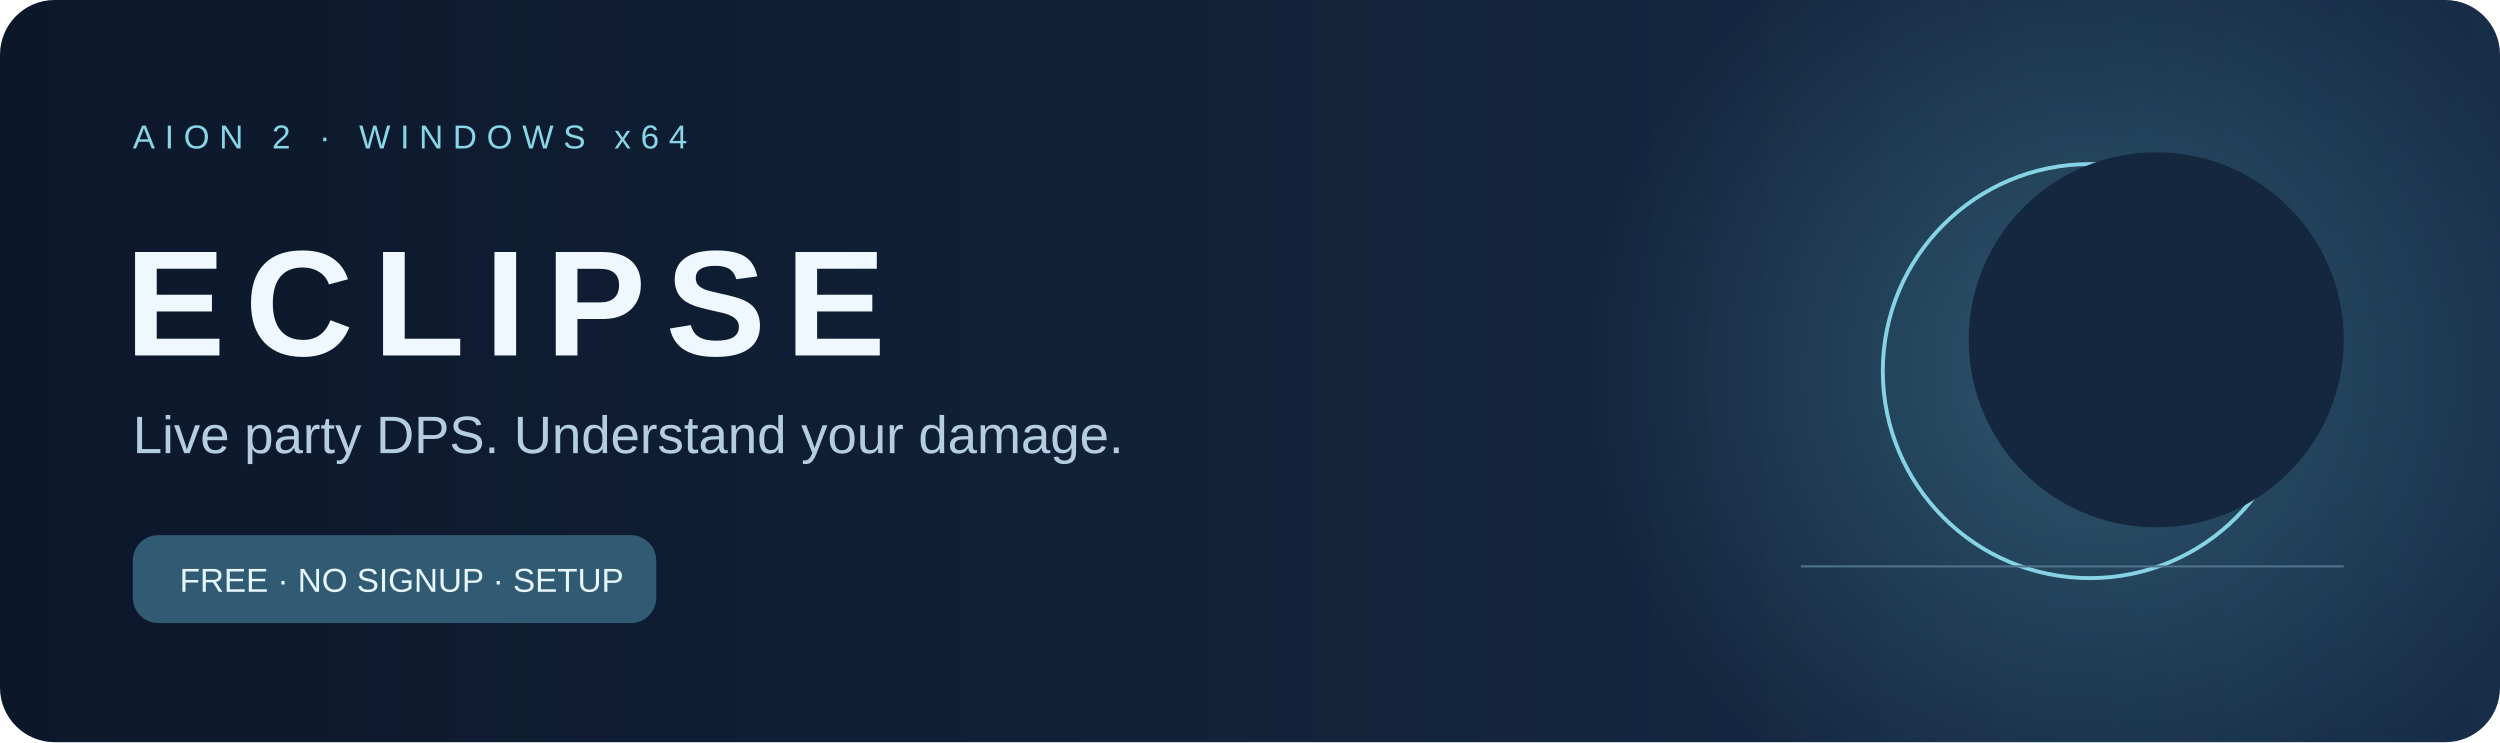
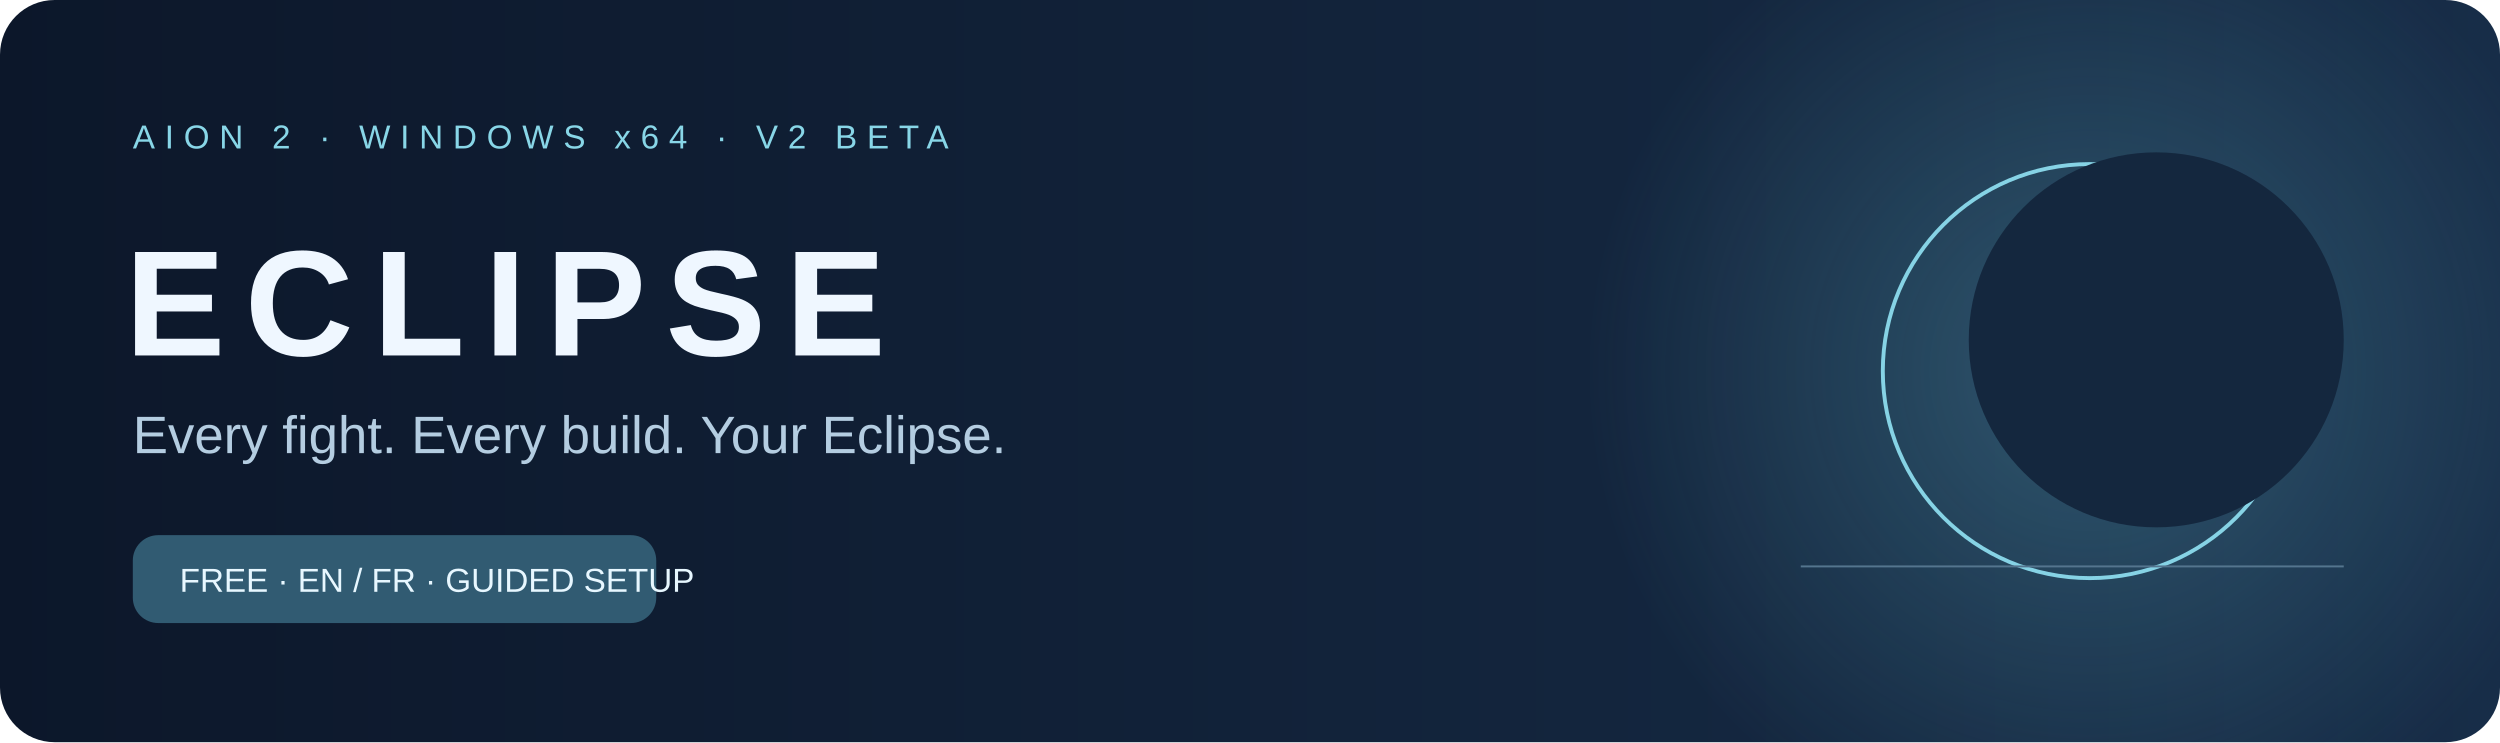
<svg xmlns="http://www.w3.org/2000/svg" width="1280" height="380" viewBox="0 0 1280 380" role="img" aria-labelledby="title desc">
  <defs>
    <linearGradient id="bg">
      <stop stop-color="#0c172a" />
      <stop offset="1" stop-color="#172d48" />
    </linearGradient>
    <radialGradient id="halo">
      <stop stop-color="#79d9ea" stop-opacity=".26" />
      <stop offset="1" stop-color="#79d9ea" stop-opacity="0" />
    </radialGradient>
  </defs>
  <rect width="1280" height="380" rx="28" fill="url(#bg)" />
  <circle cx="1070" cy="190" r="260" fill="url(#halo)" />
  <circle cx="1070" cy="190" r="106" fill="none" stroke="#86d3e5" stroke-width="2" />
  <circle cx="1104" cy="174" r="96" fill="#14273e" />
  <path d="M922 290h278" stroke="#54758e" stroke-width="1" />
-   <text x="68" y="76" fill="#88d6e7" font-family="Segoe UI,Arial,sans-serif" font-size="17" letter-spacing="5">AION 2 · WINDOWS x64</text>
+   <text x="68" y="76" fill="#88d6e7" font-family="Segoe UI,Arial,sans-serif" font-size="17" letter-spacing="5">AION 2 · WINDOWS x64 · V2 BETA</text>
  <text x="64" y="182" fill="#eff7ff" font-family="Segoe UI,Arial,sans-serif" font-size="77" font-weight="600" letter-spacing="10">ECLIPSE</text>
-   <text x="68" y="232" fill="#b4cde1" font-family="Segoe UI,Arial,sans-serif" font-size="27">Live party DPS. Understand your damage.</text>
+   <text x="68" y="232" fill="#b4cde1" font-family="Segoe UI,Arial,sans-serif" font-size="27">Every fight. Every build. Your Eclipse.</text>
  <rect x="68" y="274" width="268" height="45" rx="13" fill="#315b72" />
-   <text x="92" y="303" fill="#e7f7ff" font-family="Segoe UI,Arial,sans-serif" font-size="17">FREE · NO SIGNUP · SETUP</text>
+   <text x="92" y="303" fill="#e7f7ff" font-family="Segoe UI,Arial,sans-serif" font-size="17">FREE · EN / FR · GUIDED SETUP</text>
</svg>
